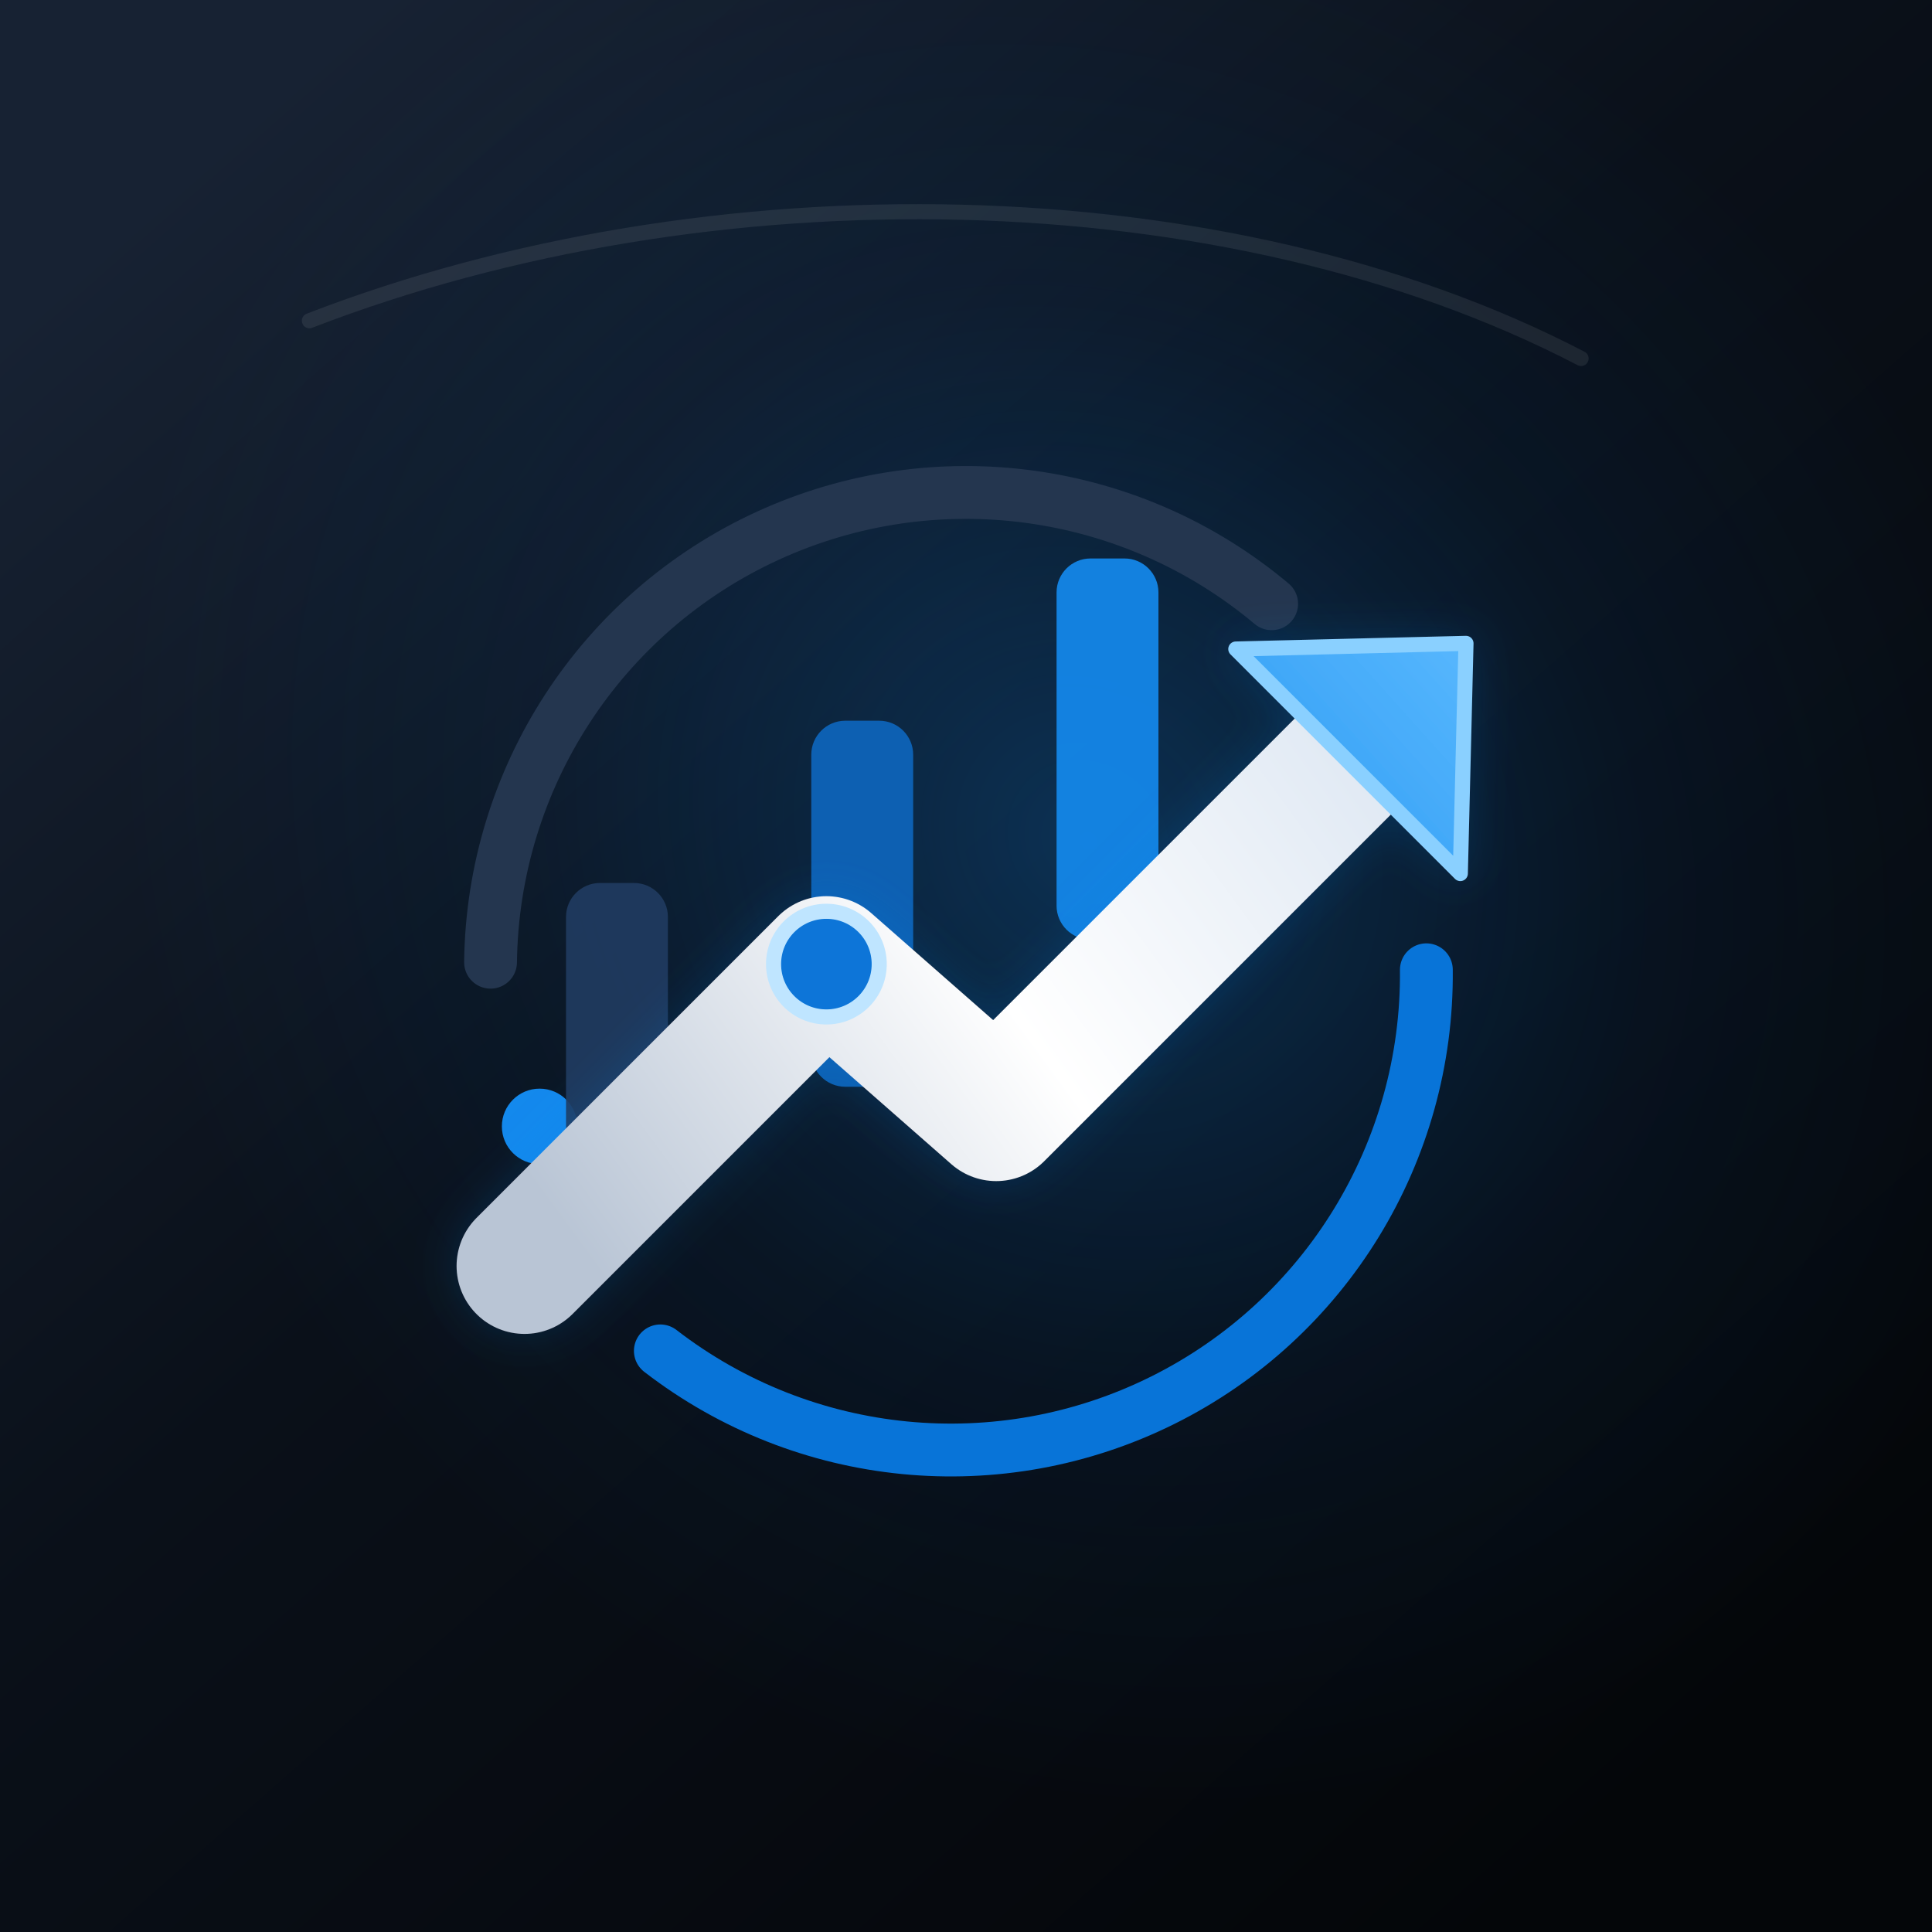
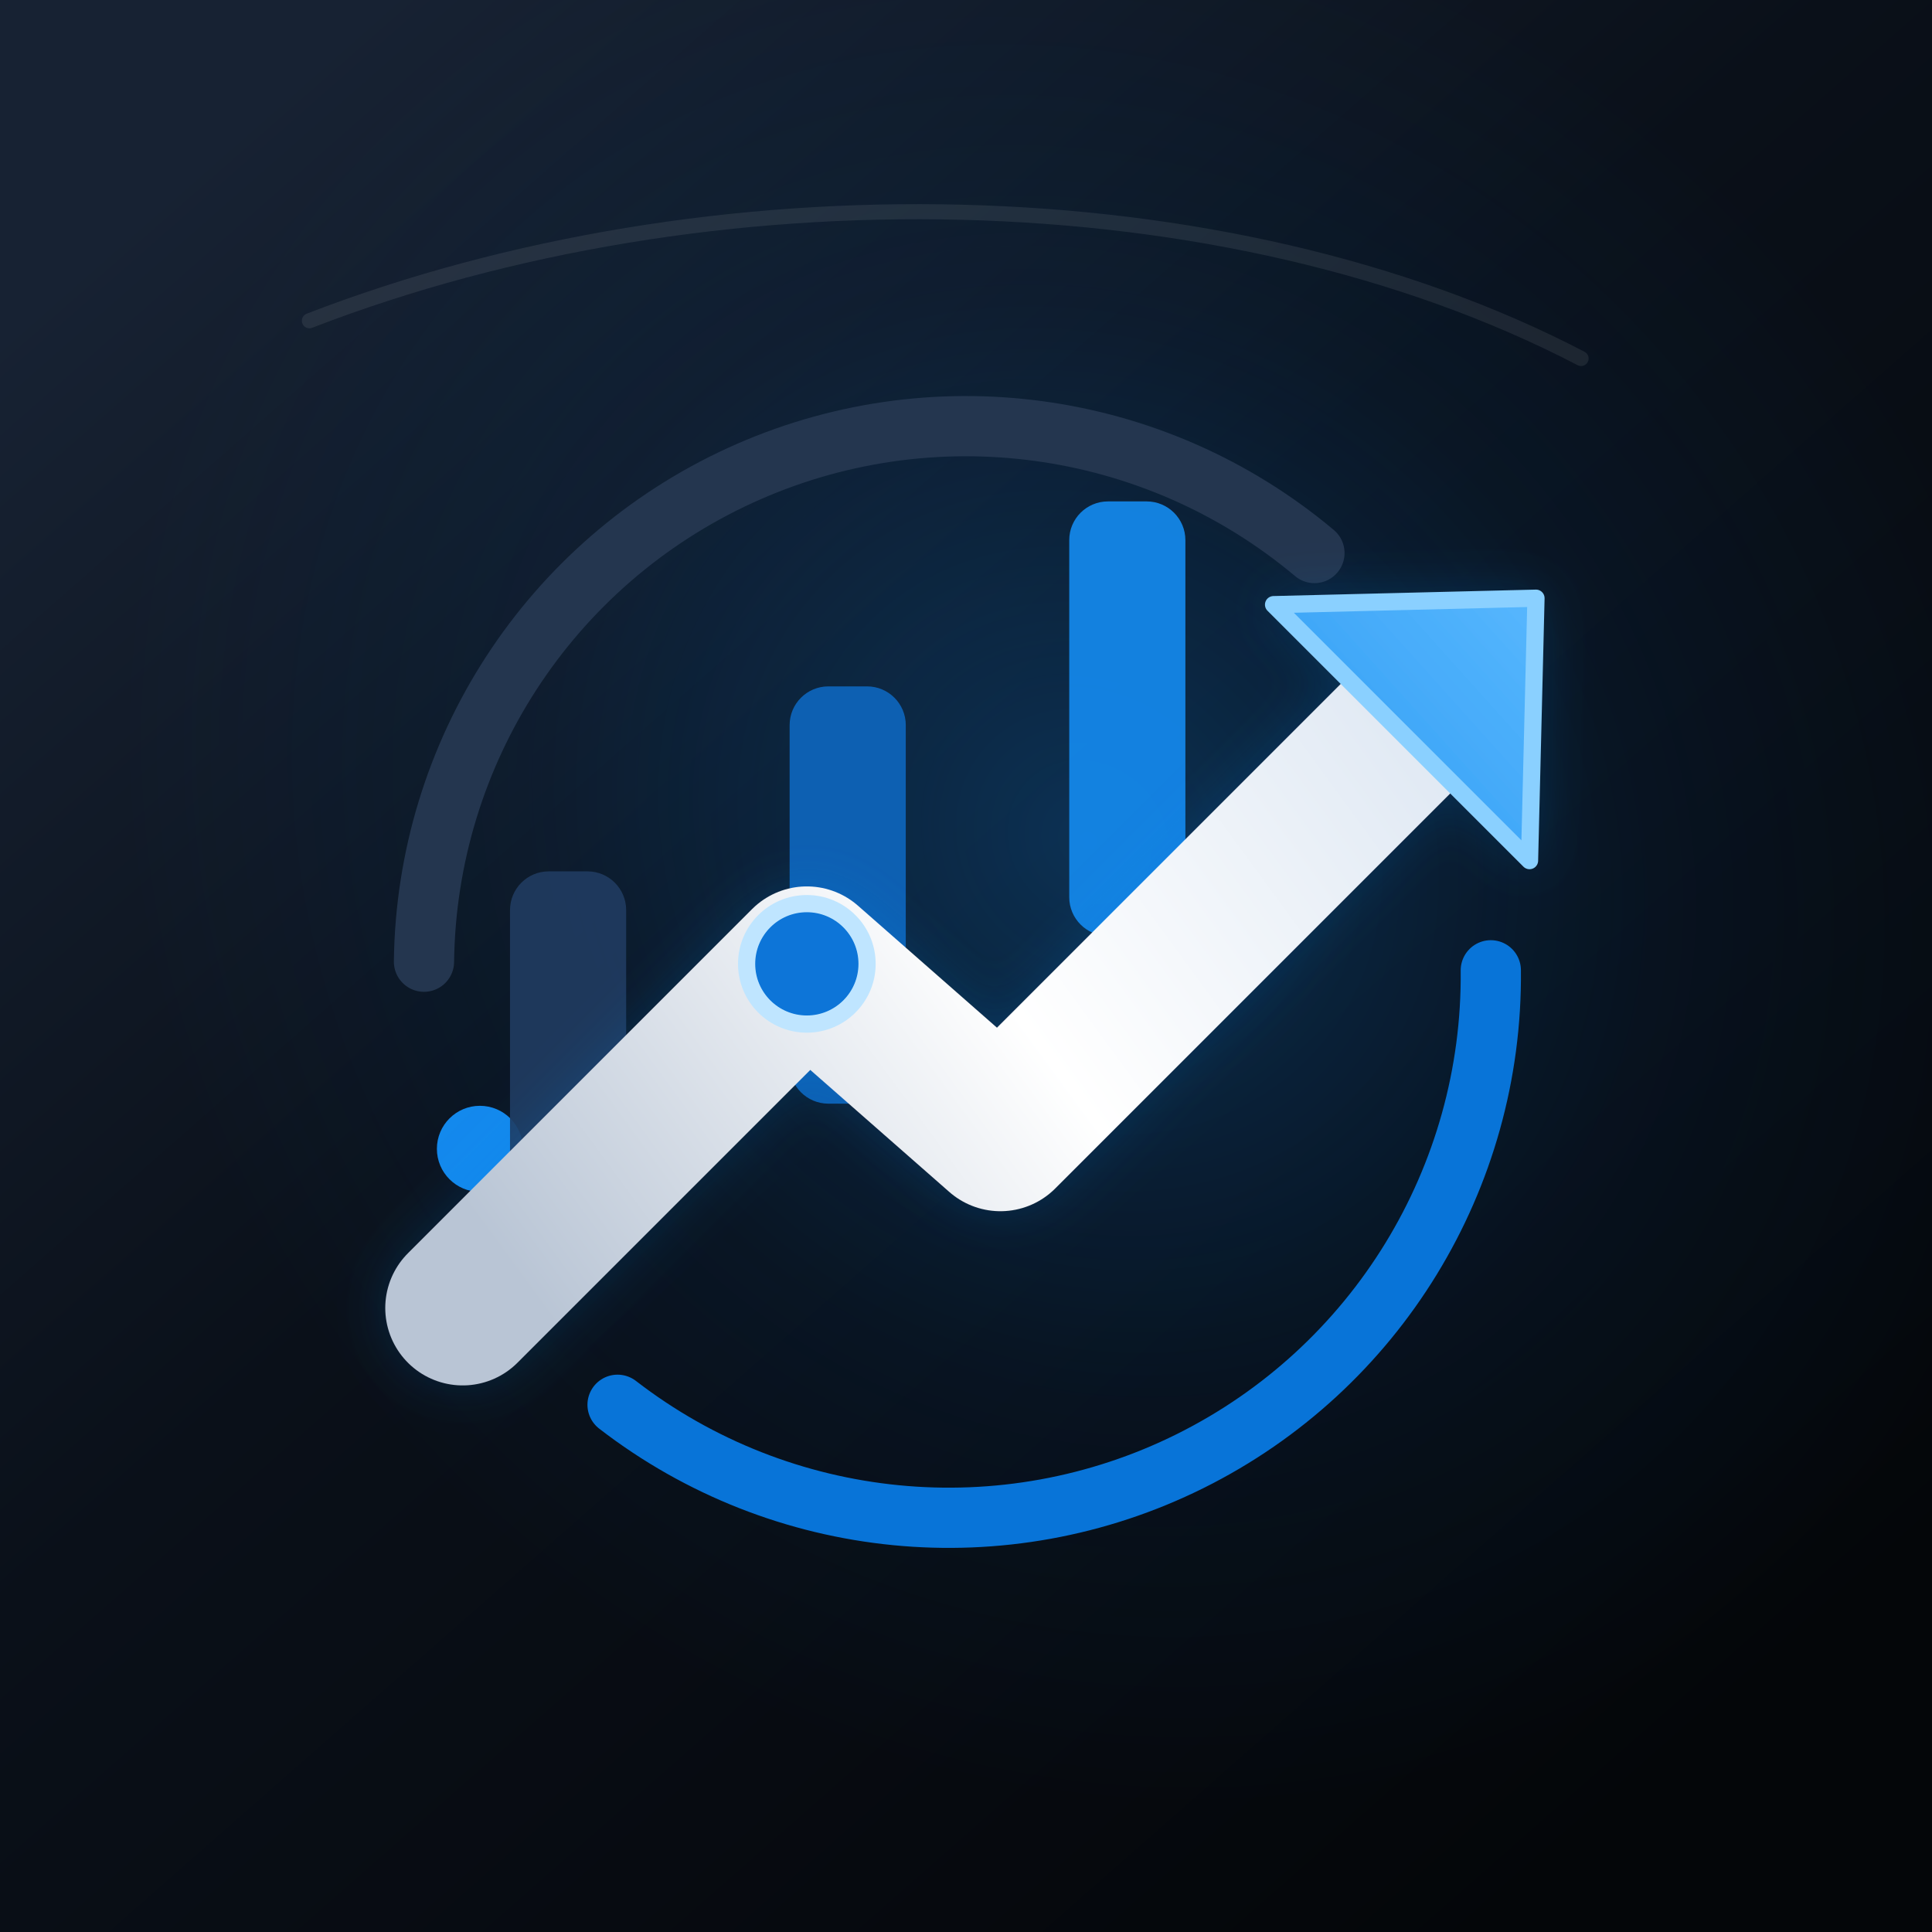
<svg xmlns="http://www.w3.org/2000/svg" viewBox="0 0 1024 1024">
  <defs>
    <linearGradient id="background" x1="116" y1="72" x2="886" y2="948" gradientUnits="userSpaceOnUse">
      <stop stop-color="#172233" />
      <stop offset="0.44" stop-color="#0A1019" />
      <stop offset="1" stop-color="#040609" />
    </linearGradient>
    <radialGradient id="signal-aura" cx="0" cy="0" r="1" gradientTransform="matrix(340 -342 382 380 576 446)" gradientUnits="userSpaceOnUse">
      <stop stop-color="#1389ED" stop-opacity="0.28" />
      <stop offset="0.58" stop-color="#0874D8" stop-opacity="0.07" />
      <stop offset="1" stop-color="#0874D8" stop-opacity="0" />
    </radialGradient>
    <linearGradient id="cobalt" x1="266" y1="726" x2="758" y2="284" gradientUnits="userSpaceOnUse">
      <stop stop-color="#0874D8" />
      <stop offset="0.56" stop-color="#1389ED" />
      <stop offset="1" stop-color="#5DBBFF" />
    </linearGradient>
    <linearGradient id="silver" x1="302" y1="654" x2="720" y2="348" gradientUnits="userSpaceOnUse">
      <stop stop-color="#B9C5D5" />
      <stop offset="0.5" stop-color="#FFFFFF" />
      <stop offset="1" stop-color="#DCE6F2" />
    </linearGradient>
    <filter id="mark-shadow" x="-25%" y="-25%" width="150%" height="160%">
      <feDropShadow dx="0" dy="20" stdDeviation="24" flood-color="#000000" flood-opacity="0.52" />
      <feDropShadow dx="0" dy="0" stdDeviation="12" flood-color="#1389ED" flood-opacity="0.18" />
    </filter>
  </defs>
  <rect id="background-shape" width="1024" height="1024" fill="url(#background)" />
  <rect width="1024" height="1024" fill="url(#signal-aura)" />
-   <g id="signal-ring" fill="none" stroke-linecap="round">
-     <path d="M260 510a252 252 0 0 1 414-190" stroke="#24364F" stroke-width="28" />
-     <path d="M756 514a252 252 0 0 1-406 202" stroke="#0874D8" stroke-width="28" />
-     <circle cx="286" cy="597" r="20" fill="#1389ED" stroke="none" />
-     <circle cx="712" cy="405" r="20" fill="#DCE6F2" stroke="none" />
-   </g>
-   <g id="market-bars" opacity="0.92">
-     <rect x="300" y="468" width="54" height="176" rx="18" fill="#203B5F" />
-     <rect x="430" y="382" width="54" height="194" rx="18" fill="#0D65BC" />
-     <rect x="560" y="296" width="54" height="202" rx="18" fill="#1389ED" />
-   </g>
-   <g id="execution-mark" filter="url(#mark-shadow)">
-     <path d="M278 671L438 511L528 590L735 383" fill="none" stroke="url(#silver)" stroke-linecap="round" stroke-linejoin="round" stroke-width="72" />
-     <path d="M655 344L777 341L774 463Z" fill="url(#cobalt)" stroke="#8AD0FF" stroke-linejoin="round" stroke-width="8" />
-     <circle cx="438" cy="511" r="28" fill="#0874D8" stroke="#BFE5FF" stroke-width="8" />
+   <g id="app-glyph" transform="translate(512 512) scale(1.14) translate(-512 -512)">
+     <g id="signal-ring" fill="none" stroke-linecap="round">
+       <path d="M260 510a252 252 0 0 1 414-190" stroke="#24364F" stroke-width="28" />
+       <path d="M756 514a252 252 0 0 1-406 202" stroke="#0874D8" stroke-width="28" />
+       <circle cx="286" cy="597" r="20" fill="#1389ED" stroke="none" />
+       <circle cx="712" cy="405" r="20" fill="#DCE6F2" stroke="none" />
+     </g>
+     <g id="market-bars" opacity="0.92">
+       <rect x="300" y="468" width="54" height="176" rx="18" fill="#203B5F" />
+       <rect x="430" y="382" width="54" height="194" rx="18" fill="#0D65BC" />
+       <rect x="560" y="296" width="54" height="202" rx="18" fill="#1389ED" />
+     </g>
+     <g id="execution-mark" filter="url(#mark-shadow)">
+       <path d="M278 671L438 511L528 590L735 383" fill="none" stroke="url(#silver)" stroke-linecap="round" stroke-linejoin="round" stroke-width="72" />
+       <path d="M655 344L777 341L774 463Z" fill="url(#cobalt)" stroke="#8AD0FF" stroke-linejoin="round" stroke-width="8" />
+       <circle cx="438" cy="511" r="28" fill="#0874D8" stroke="#BFE5FF" stroke-width="8" />
+     </g>
  </g>
  <path d="M164 170C376 88 650 92 838 190" fill="none" stroke="#FFFFFF" stroke-linecap="round" stroke-width="8" opacity="0.08" />
</svg>
